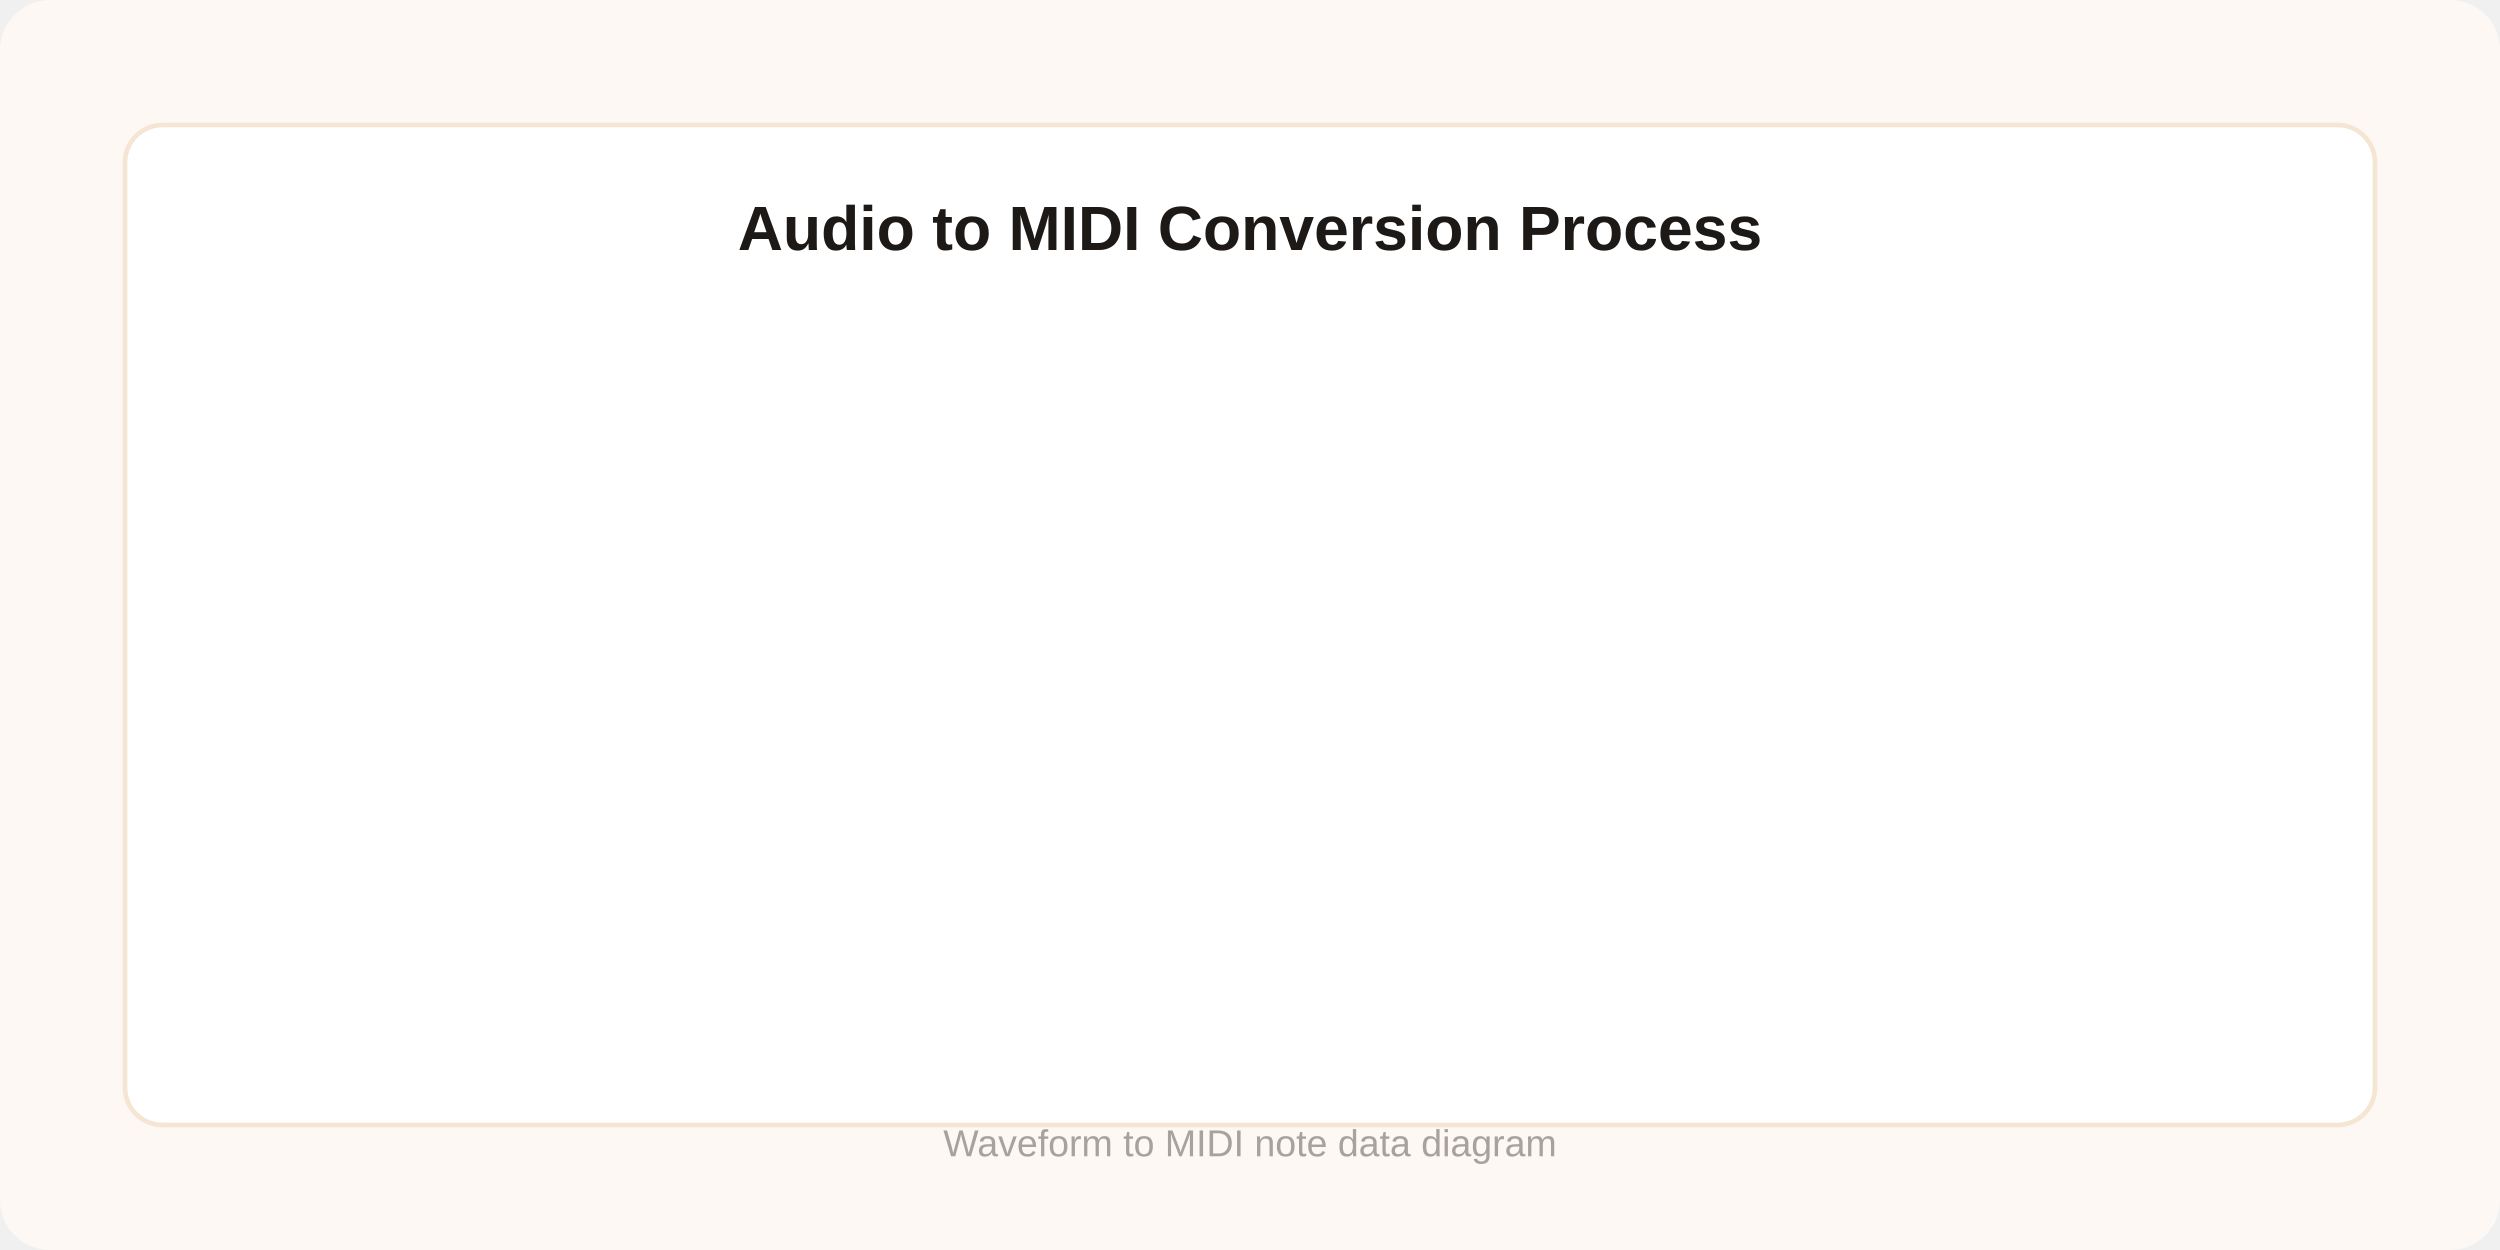
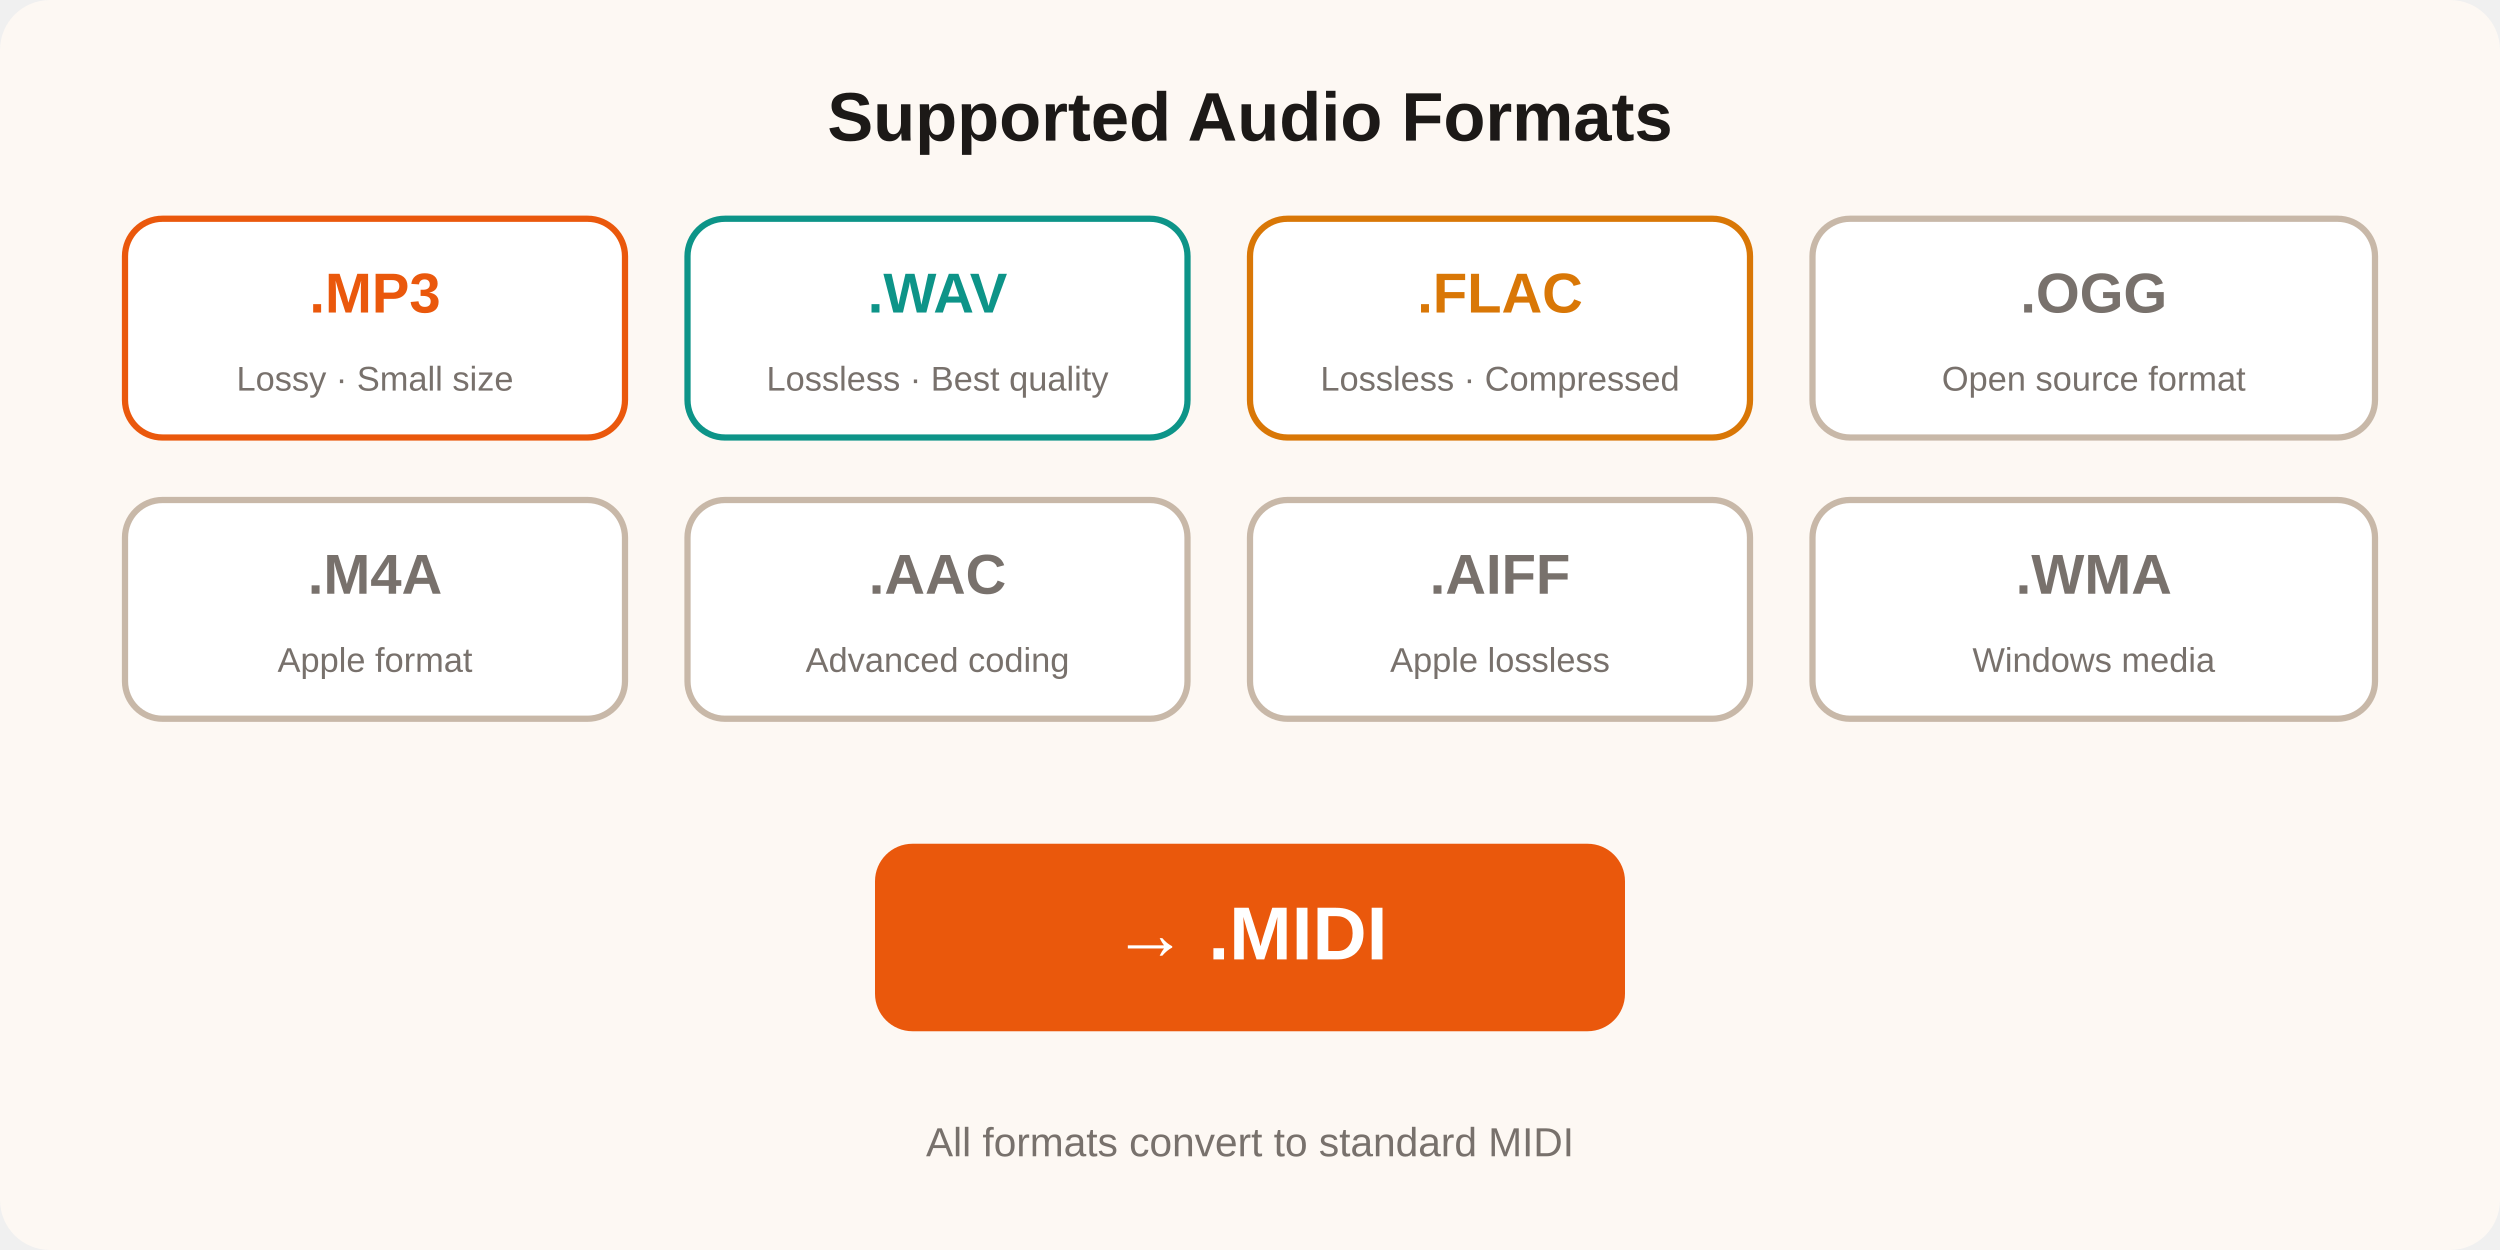
<svg xmlns="http://www.w3.org/2000/svg" viewBox="0 0 800 400">
-   <rect width="800" height="400" fill="#FDF8F3" rx="16" />
-   <rect x="40" y="40" width="720" height="320" rx="12" fill="white" stroke="#F5E6D3" stroke-width="1.5" />
-   <text x="400" y="80" font-family="Arial, sans-serif" font-size="20" fill="#1C1917" font-weight="700" text-anchor="middle">Audio to MIDI Conversion Process</text>
-   <text x="400" y="370" font-family="Arial, sans-serif" font-size="12" fill="#A8A29E" text-anchor="middle">Waveform to MIDI note data diagram</text>
+   <rect width="800" height="400" rx="16" fill="#FDF8F3" />
+   <text x="400" y="45" font-family="Space Grotesk, Arial" font-size="22" font-weight="700" fill="#1C1917" text-anchor="middle">Supported Audio Formats</text>
+   <rect x="40" y="70" width="160" height="70" rx="12" fill="#fff" stroke="#EA580C" stroke-width="2" />
+   <text x="120" y="100" font-family="JetBrains Mono, Arial" font-size="18" font-weight="700" fill="#EA580C" text-anchor="middle">.MP3</text>
+   <text x="120" y="125" font-family="DM Sans, Arial" font-size="11" fill="#78716C" text-anchor="middle">Lossy · Small size</text>
+   <rect x="220" y="70" width="160" height="70" rx="12" fill="#fff" stroke="#0D9488" stroke-width="2" />
+   <text x="300" y="100" font-family="JetBrains Mono, Arial" font-size="18" font-weight="700" fill="#0D9488" text-anchor="middle">.WAV</text>
+   <text x="300" y="125" font-family="DM Sans, Arial" font-size="11" fill="#78716C" text-anchor="middle">Lossless · Best quality</text>
+   <rect x="400" y="70" width="160" height="70" rx="12" fill="#fff" stroke="#D97706" stroke-width="2" />
+   <text x="480" y="100" font-family="JetBrains Mono, Arial" font-size="18" font-weight="700" fill="#D97706" text-anchor="middle">.FLAC</text>
+   <text x="480" y="125" font-family="DM Sans, Arial" font-size="11" fill="#78716C" text-anchor="middle">Lossless · Compressed</text>
+   <rect x="580" y="70" width="180" height="70" rx="12" fill="#fff" stroke="#C8B8A8" stroke-width="2" />
+   <text x="670" y="100" font-family="JetBrains Mono, Arial" font-size="18" font-weight="700" fill="#78716C" text-anchor="middle">.OGG</text>
+   <text x="670" y="125" font-family="DM Sans, Arial" font-size="11" fill="#78716C" text-anchor="middle">Open source format</text>
+   <rect x="40" y="160" width="160" height="70" rx="12" fill="#fff" stroke="#C8B8A8" stroke-width="2" />
+   <text x="120" y="190" font-family="JetBrains Mono, Arial" font-size="18" font-weight="700" fill="#78716C" text-anchor="middle">.M4A</text>
+   <text x="120" y="215" font-family="DM Sans, Arial" font-size="11" fill="#78716C" text-anchor="middle">Apple format</text>
+   <rect x="220" y="160" width="160" height="70" rx="12" fill="#fff" stroke="#C8B8A8" stroke-width="2" />
+   <text x="300" y="190" font-family="JetBrains Mono, Arial" font-size="18" font-weight="700" fill="#78716C" text-anchor="middle">.AAC</text>
+   <text x="300" y="215" font-family="DM Sans, Arial" font-size="11" fill="#78716C" text-anchor="middle">Advanced coding</text>
+   <rect x="400" y="160" width="160" height="70" rx="12" fill="#fff" stroke="#C8B8A8" stroke-width="2" />
+   <text x="480" y="190" font-family="JetBrains Mono, Arial" font-size="18" font-weight="700" fill="#78716C" text-anchor="middle">.AIFF</text>
+   <text x="480" y="215" font-family="DM Sans, Arial" font-size="11" fill="#78716C" text-anchor="middle">Apple lossless</text>
+   <rect x="580" y="160" width="180" height="70" rx="12" fill="#fff" stroke="#C8B8A8" stroke-width="2" />
+   <text x="670" y="190" font-family="JetBrains Mono, Arial" font-size="18" font-weight="700" fill="#78716C" text-anchor="middle">.WMA</text>
+   <text x="670" y="215" font-family="DM Sans, Arial" font-size="11" fill="#78716C" text-anchor="middle">Windows media</text>
+   <rect x="280" y="270" width="240" height="60" rx="12" fill="#EA580C" />
+   <text x="400" y="307" font-family="JetBrains Mono, Arial" font-size="24" font-weight="700" fill="#fff" text-anchor="middle">→ .MIDI</text>
+   <text x="400" y="370" font-family="DM Sans, Arial" font-size="13" fill="#78716C" text-anchor="middle">All formats convert to standard MIDI</text>
</svg>
